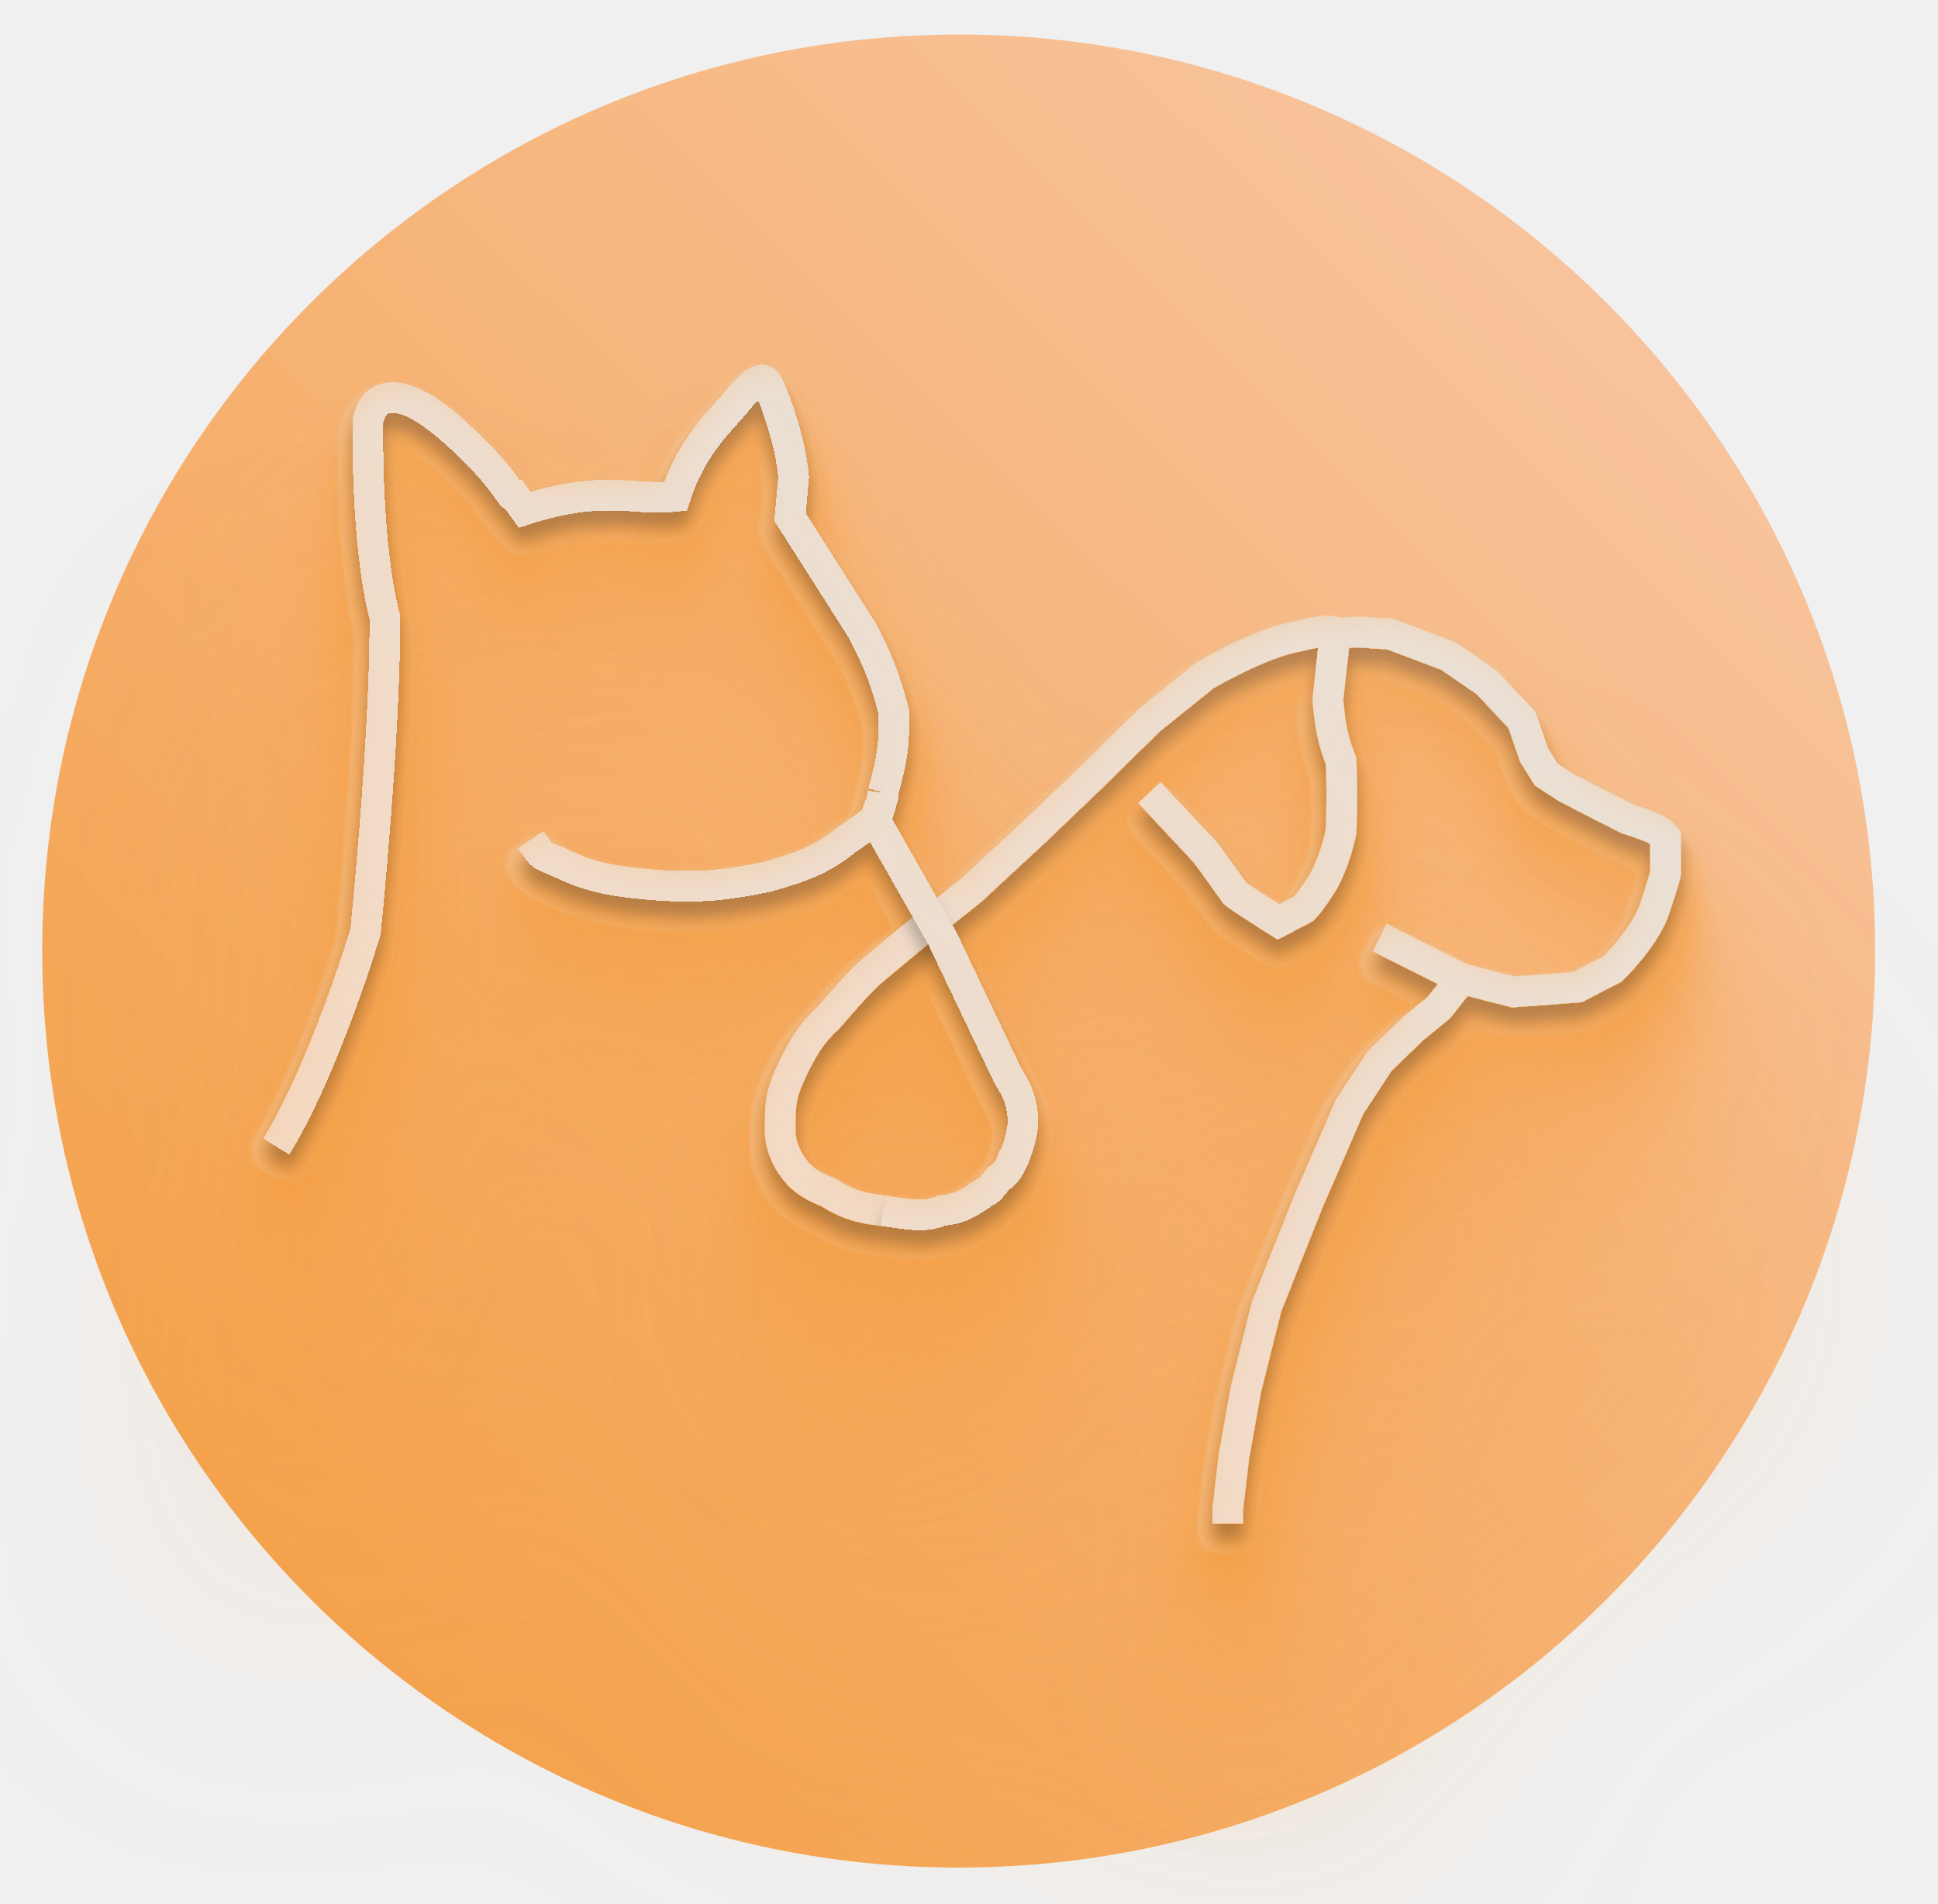
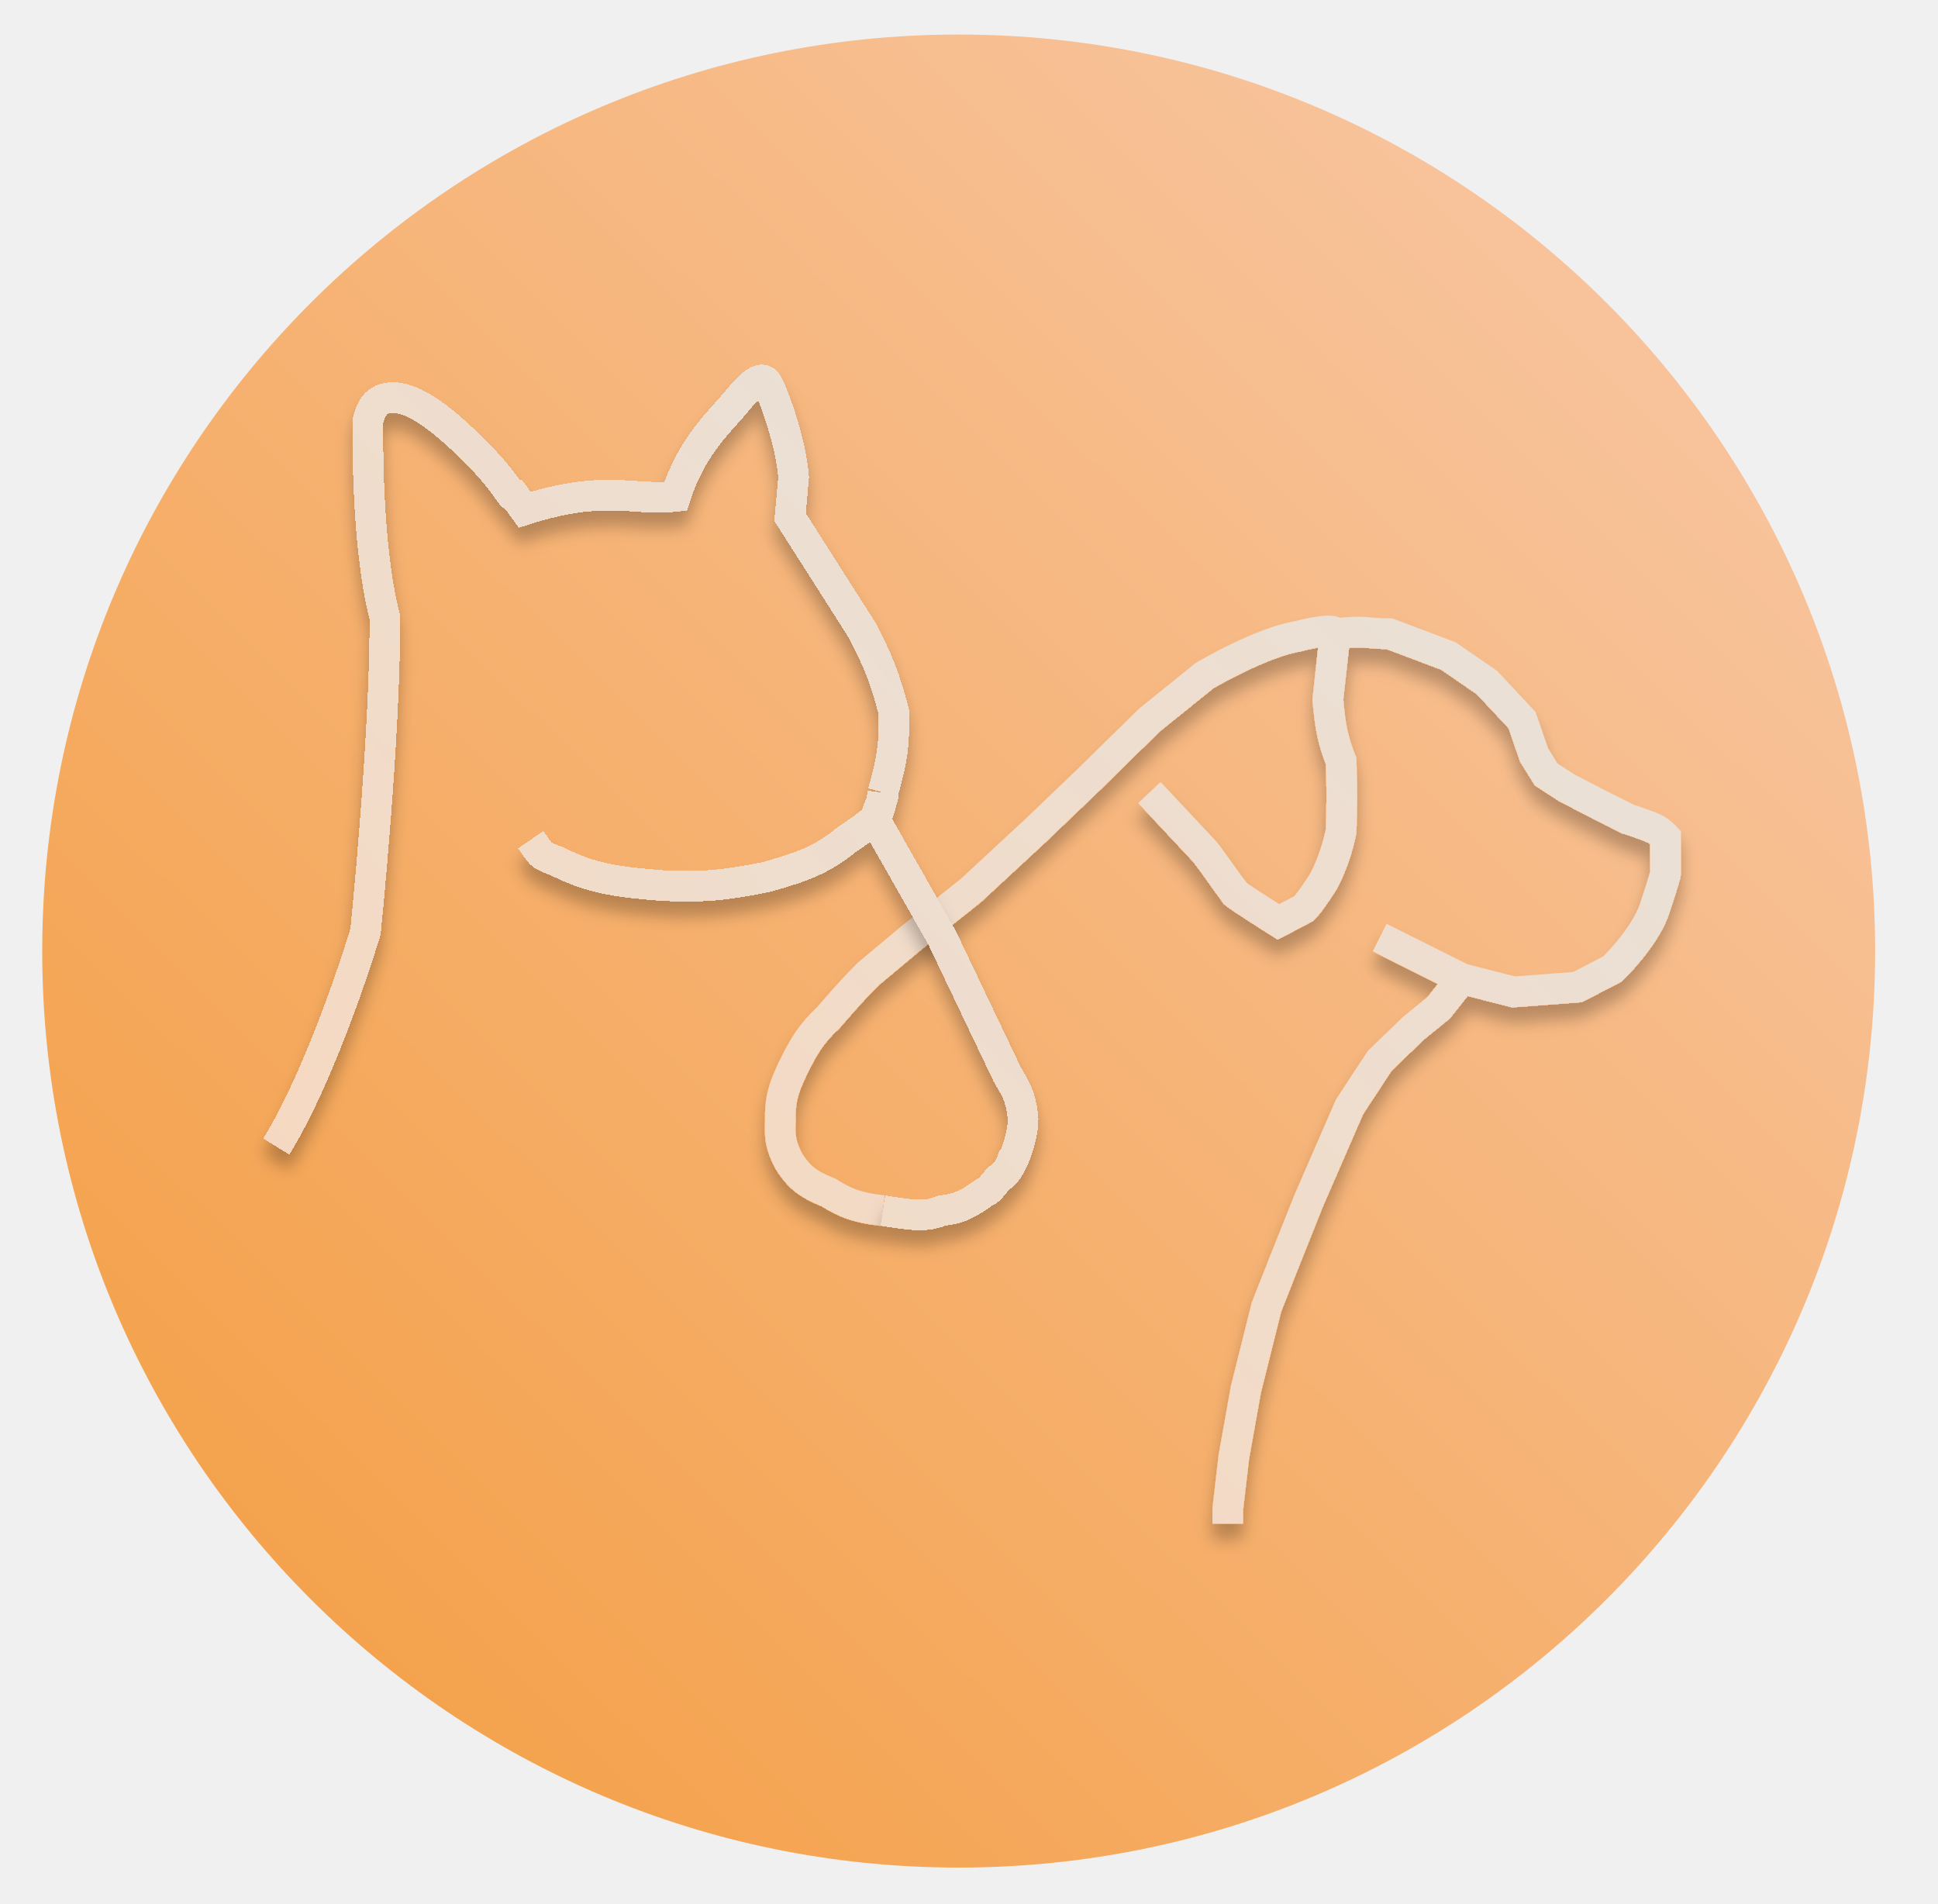
<svg xmlns="http://www.w3.org/2000/svg" width="505" height="496" viewBox="0 0 505 496" fill="none">
-   <g id="fignu4" clip-path="url(#clip0_207_8)">
+   <g id="fignu4">
    <circle id="logo-circle" cx="249.81" cy="247.81" r="238.81" fill="url(#paint0_linear_207_8)" />
-     <g id="Group 301" filter="url(#filter0_ddddddi_207_8)">
-       <g id="fignu4-icon-dog" filter="url(#filter1_d_207_8)">
+     <g id="Group 301">
+       <g id="fignu4-icon-dog" filter="url(#filter0_d_207_8)">
        <path class="fignu4-icon-dog" d="M230.061 315.45C223.791 314.706 220.666 313.715 215.92 310.727C210.776 308.627 208.352 306.988 205.55 302.541C203.537 298.715 203.108 296.428 203.351 292.151C203.216 286.773 204.011 283.816 206.493 278.611C209.463 272.504 211.358 269.345 215.92 265.072C221.425 258.693 223.309 256.729 226.29 253.737C230.708 250.048 233.185 247.98 237.602 244.291L253 232.012L269.654 216.583L283.795 203.044L299.507 187.616L313.962 175.966C330.434 166.636 337.844 165.89 337.844 165.89C337.844 165.89 347.921 163.141 347.899 165.121M347.899 165.121L346.014 182.263C346.629 189.592 347.398 193.07 349.47 198.321C349.733 205.728 349.67 209.661 349.47 216.583C347.771 224.779 344.757 229.808 344.757 229.808C344.757 229.808 341.614 234.845 339.729 236.735L333.13 240.198C333.13 240.198 320.124 231.992 321.818 232.641C318.75 228.707 317.03 225.871 313.962 221.936L304.535 211.86L299.507 206.508M347.899 165.121C356.384 164.177 355.536 165.121 362.04 165.121L377.437 170.928L387.493 177.855L396.606 187.616L399.748 196.747L402.891 201.785L408.233 205.248L416.717 209.656L424.259 213.435C424.259 213.435 428.472 214.724 431.172 215.954C432.522 216.568 434 218.158 434 218.158V227.604C434 227.604 433.686 229.178 431.172 236.735C428.658 244.291 420.174 252.478 420.174 252.478L411.061 257.201L394.406 258.46L380.894 254.997M380.894 254.997L368.325 248.699L359.526 244.291L380.894 254.997ZM380.894 254.997L374.924 262.553L368.325 267.906L359.526 276.407L351.67 288.372L346.328 300.652L340.986 312.932L335.33 327.1L329.988 340.639L324.646 362.05L321.503 379.683L319.932 393.222V397" stroke="url(#paint1_linear_207_8)" stroke-width="8" />
      </g>
-       <g id="fignu4-icon-cat" filter="url(#filter2_d_207_8)">
+       <g id="fignu4-icon-cat" filter="url(#filter1_d_207_8)">
        <path class="fignu4-icon-cat" d="M72 298.763C84.719 278.042 95.254 242.717 95.254 242.717C95.254 242.717 100.451 191.679 100.281 160.853C95.189 141.345 95.882 109.845 95.882 109.845C95.882 109.845 96.51 104.807 100.281 103.862C104.052 102.918 109.76 104.114 121.335 115.197C132.91 126.281 132.76 129.612 134.219 129.366L136.733 132.83C157.837 126.085 164.982 130.612 176.012 129.366C180.437 115.752 187.953 109.53 192.038 104.492C196.123 99.454 198.323 98.195 199.58 99.454C200.837 100.714 206.048 114.489 206.807 124.328L205.865 134.719L224.719 164.316C228.813 172.19 230.652 176.788 232.889 185.412C233.14 193.547 232.503 198.174 230.061 206.508M230.061 206.508C229.696 209.471 229.088 211.653 227.913 213.435M230.061 206.508C230.56 206.559 229.916 208.42 227.913 213.435M138.304 218.787C141.446 223.371 140.838 222.685 145.217 224.455C153.647 228.671 159.96 229.795 172.556 230.752C182.779 231.22 188.69 230.759 199.58 228.548C208.656 225.951 213.668 224.386 220.634 218.787C223.937 216.543 226.161 214.962 227.913 213.435M227.913 213.435L245.458 244.291L262.427 279.871C264.915 284.219 265.817 285.438 266.512 290.576C267.207 295.715 263.056 304.745 263.684 302.541C264.312 300.337 263.658 304.384 261.17 306.319C258.682 308.255 258.605 309.789 256.457 310.727C252.588 313.52 250.075 314.965 245.458 315.45C240.993 317.228 237.786 316.64 230.061 315.45" stroke="url(#paint2_linear_207_8)" stroke-width="8" shape-rendering="crispEdges" />
      </g>
    </g>
  </g>
  <defs>
-     <filter id="filter0_ddddddi_207_8" x="-11.409" y="95" width="529.409" height="482" filterUnits="userSpaceOnUse" color-interpolation-filters="sRGB">
-       <feFlood flood-opacity="0" result="BackgroundImageFix" />
-       <feColorMatrix in="SourceAlpha" type="matrix" values="0 0 0 0 0 0 0 0 0 0 0 0 0 0 0 0 0 0 127 0" result="hardAlpha" />
-       <feOffset dy="2.77" />
-       <feGaussianBlur stdDeviation="1.105" />
-       <feColorMatrix type="matrix" values="0 0 0 0 0.957 0 0 0 0 0.624 0 0 0 0 0.271 0 0 0 0.202 0" />
-       <feBlend mode="normal" in2="BackgroundImageFix" result="effect1_dropShadow_207_8" />
-       <feColorMatrix in="SourceAlpha" type="matrix" values="0 0 0 0 0 0 0 0 0 0 0 0 0 0 0 0 0 0 127 0" result="hardAlpha" />
-       <feOffset dy="6.65" />
-       <feGaussianBlur stdDeviation="2.66" />
-       <feColorMatrix type="matrix" values="0 0 0 0 0.957 0 0 0 0 0.624 0 0 0 0 0.271 0 0 0 0.25 0" />
-       <feBlend mode="normal" in2="effect1_dropShadow_207_8" result="effect2_dropShadow_207_8" />
-       <feColorMatrix in="SourceAlpha" type="matrix" values="0 0 0 0 0 0 0 0 0 0 0 0 0 0 0 0 0 0 127 0" result="hardAlpha" />
-       <feOffset dy="12.52" />
-       <feGaussianBlur stdDeviation="5.01" />
-       <feColorMatrix type="matrix" values="0 0 0 0 0.957 0 0 0 0 0.624 0 0 0 0 0.271 0 0 0 0.36 0" />
-       <feBlend mode="normal" in2="effect2_dropShadow_207_8" result="effect3_dropShadow_207_8" />
-       <feColorMatrix in="SourceAlpha" type="matrix" values="0 0 0 0 0 0 0 0 0 0 0 0 0 0 0 0 0 0 127 0" result="hardAlpha" />
-       <feOffset dy="22.34" />
-       <feGaussianBlur stdDeviation="8.935" />
-       <feColorMatrix type="matrix" values="0 0 0 0 0.957 0 0 0 0 0.624 0 0 0 0 0.271 0 0 0 0.429 0" />
-       <feBlend mode="normal" in2="effect3_dropShadow_207_8" result="effect4_dropShadow_207_8" />
-       <feColorMatrix in="SourceAlpha" type="matrix" values="0 0 0 0 0 0 0 0 0 0 0 0 0 0 0 0 0 0 127 0" result="hardAlpha" />
-       <feOffset dy="41.78" />
-       <feGaussianBlur stdDeviation="16.71" />
-       <feColorMatrix type="matrix" values="0 0 0 0 0.957 0 0 0 0 0.624 0 0 0 0 0.271 0 0 0 0.518 0" />
-       <feBlend mode="normal" in2="effect4_dropShadow_207_8" result="effect5_dropShadow_207_8" />
-       <feColorMatrix in="SourceAlpha" type="matrix" values="0 0 0 0 0 0 0 0 0 0 0 0 0 0 0 0 0 0 127 0" result="hardAlpha" />
-       <feOffset dy="100" />
-       <feGaussianBlur stdDeviation="40" />
-       <feComposite in2="hardAlpha" operator="out" />
-       <feColorMatrix type="matrix" values="0 0 0 0 0.957 0 0 0 0 0.624 0 0 0 0 0.271 0 0 0 0.72 0" />
-       <feBlend mode="normal" in2="effect5_dropShadow_207_8" result="effect6_dropShadow_207_8" />
-       <feBlend mode="normal" in="SourceGraphic" in2="effect6_dropShadow_207_8" result="shape" />
-       <feColorMatrix in="SourceAlpha" type="matrix" values="0 0 0 0 0 0 0 0 0 0 0 0 0 0 0 0 0 0 127 0" result="hardAlpha" />
-       <feOffset dx="2" dy="2" />
-       <feGaussianBlur stdDeviation="3" />
-       <feComposite in2="hardAlpha" operator="arithmetic" k2="-1" k3="1" />
-       <feColorMatrix type="matrix" values="0 0 0 0 0.946 0 0 0 0 0.793 0 0 0 0 0.631 0 0 0 0.5 0" />
-       <feBlend mode="normal" in2="shape" result="effect7_innerShadow_207_8" />
-     </filter>
-     <filter id="filter1_d_207_8" x="195.289" y="160.404" width="246.71" height="244.596" filterUnits="userSpaceOnUse" color-interpolation-filters="sRGB">
+     <filter id="filter0_d_207_8" x="195.289" y="160.404" width="246.71" height="244.596" filterUnits="userSpaceOnUse" color-interpolation-filters="sRGB">
      <feFlood flood-opacity="0" result="BackgroundImageFix" />
      <feColorMatrix in="SourceAlpha" type="matrix" values="0 0 0 0 0 0 0 0 0 0 0 0 0 0 0 0 0 0 127 0" result="hardAlpha" />
      <feOffset dy="4" />
      <feGaussianBlur stdDeviation="2" />
      <feComposite in2="hardAlpha" operator="out" />
      <feColorMatrix type="matrix" values="0 0 0 0 0 0 0 0 0 0 0 0 0 0 0 0 0 0 0.25 0" />
      <feBlend mode="normal" in2="BackgroundImageFix" result="effect1_dropShadow_207_8" />
      <feBlend mode="normal" in="SourceGraphic" in2="effect1_dropShadow_207_8" result="shape" />
    </filter>
-     <filter id="filter2_d_207_8" x="64.591" y="95" width="209.998" height="233.572" filterUnits="userSpaceOnUse" color-interpolation-filters="sRGB">
+     <filter id="filter1_d_207_8" x="64.591" y="95" width="209.998" height="233.572" filterUnits="userSpaceOnUse" color-interpolation-filters="sRGB">
      <feFlood flood-opacity="0" result="BackgroundImageFix" />
      <feColorMatrix in="SourceAlpha" type="matrix" values="0 0 0 0 0 0 0 0 0 0 0 0 0 0 0 0 0 0 127 0" result="hardAlpha" />
      <feOffset dy="4" />
      <feGaussianBlur stdDeviation="2" />
      <feComposite in2="hardAlpha" operator="out" />
      <feColorMatrix type="matrix" values="0 0 0 0 0 0 0 0 0 0 0 0 0 0 0 0 0 0 0.25 0" />
      <feBlend mode="normal" in2="BackgroundImageFix" result="effect1_dropShadow_207_8" />
      <feBlend mode="normal" in="SourceGraphic" in2="effect1_dropShadow_207_8" result="shape" />
    </filter>
    <linearGradient id="paint0_linear_207_8" x1="454.504" y1="52.42" x2="54.42" y2="455.606" gradientUnits="userSpaceOnUse">
      <stop stop-color="#F8C6A3" />
      <stop offset="1" stop-color="#F49F45" />
    </linearGradient>
    <linearGradient id="paint1_linear_207_8" x1="434" y1="164.404" x2="201.412" y2="395.107" gradientUnits="userSpaceOnUse">
      <stop stop-color="#E9E1D8" />
      <stop offset="1" stop-color="#F6D8C0" />
    </linearGradient>
    <linearGradient id="paint2_linear_207_8" x1="266.591" y1="99" x2="50.366" y2="292.384" gradientUnits="userSpaceOnUse">
      <stop stop-color="#E9E1D8" />
      <stop offset="1" stop-color="#F6D8C0" />
    </linearGradient>
-     <clipPath id="clip0_207_8">
-       <rect width="505" height="496" fill="white" />
-     </clipPath>
  </defs>
</svg>
